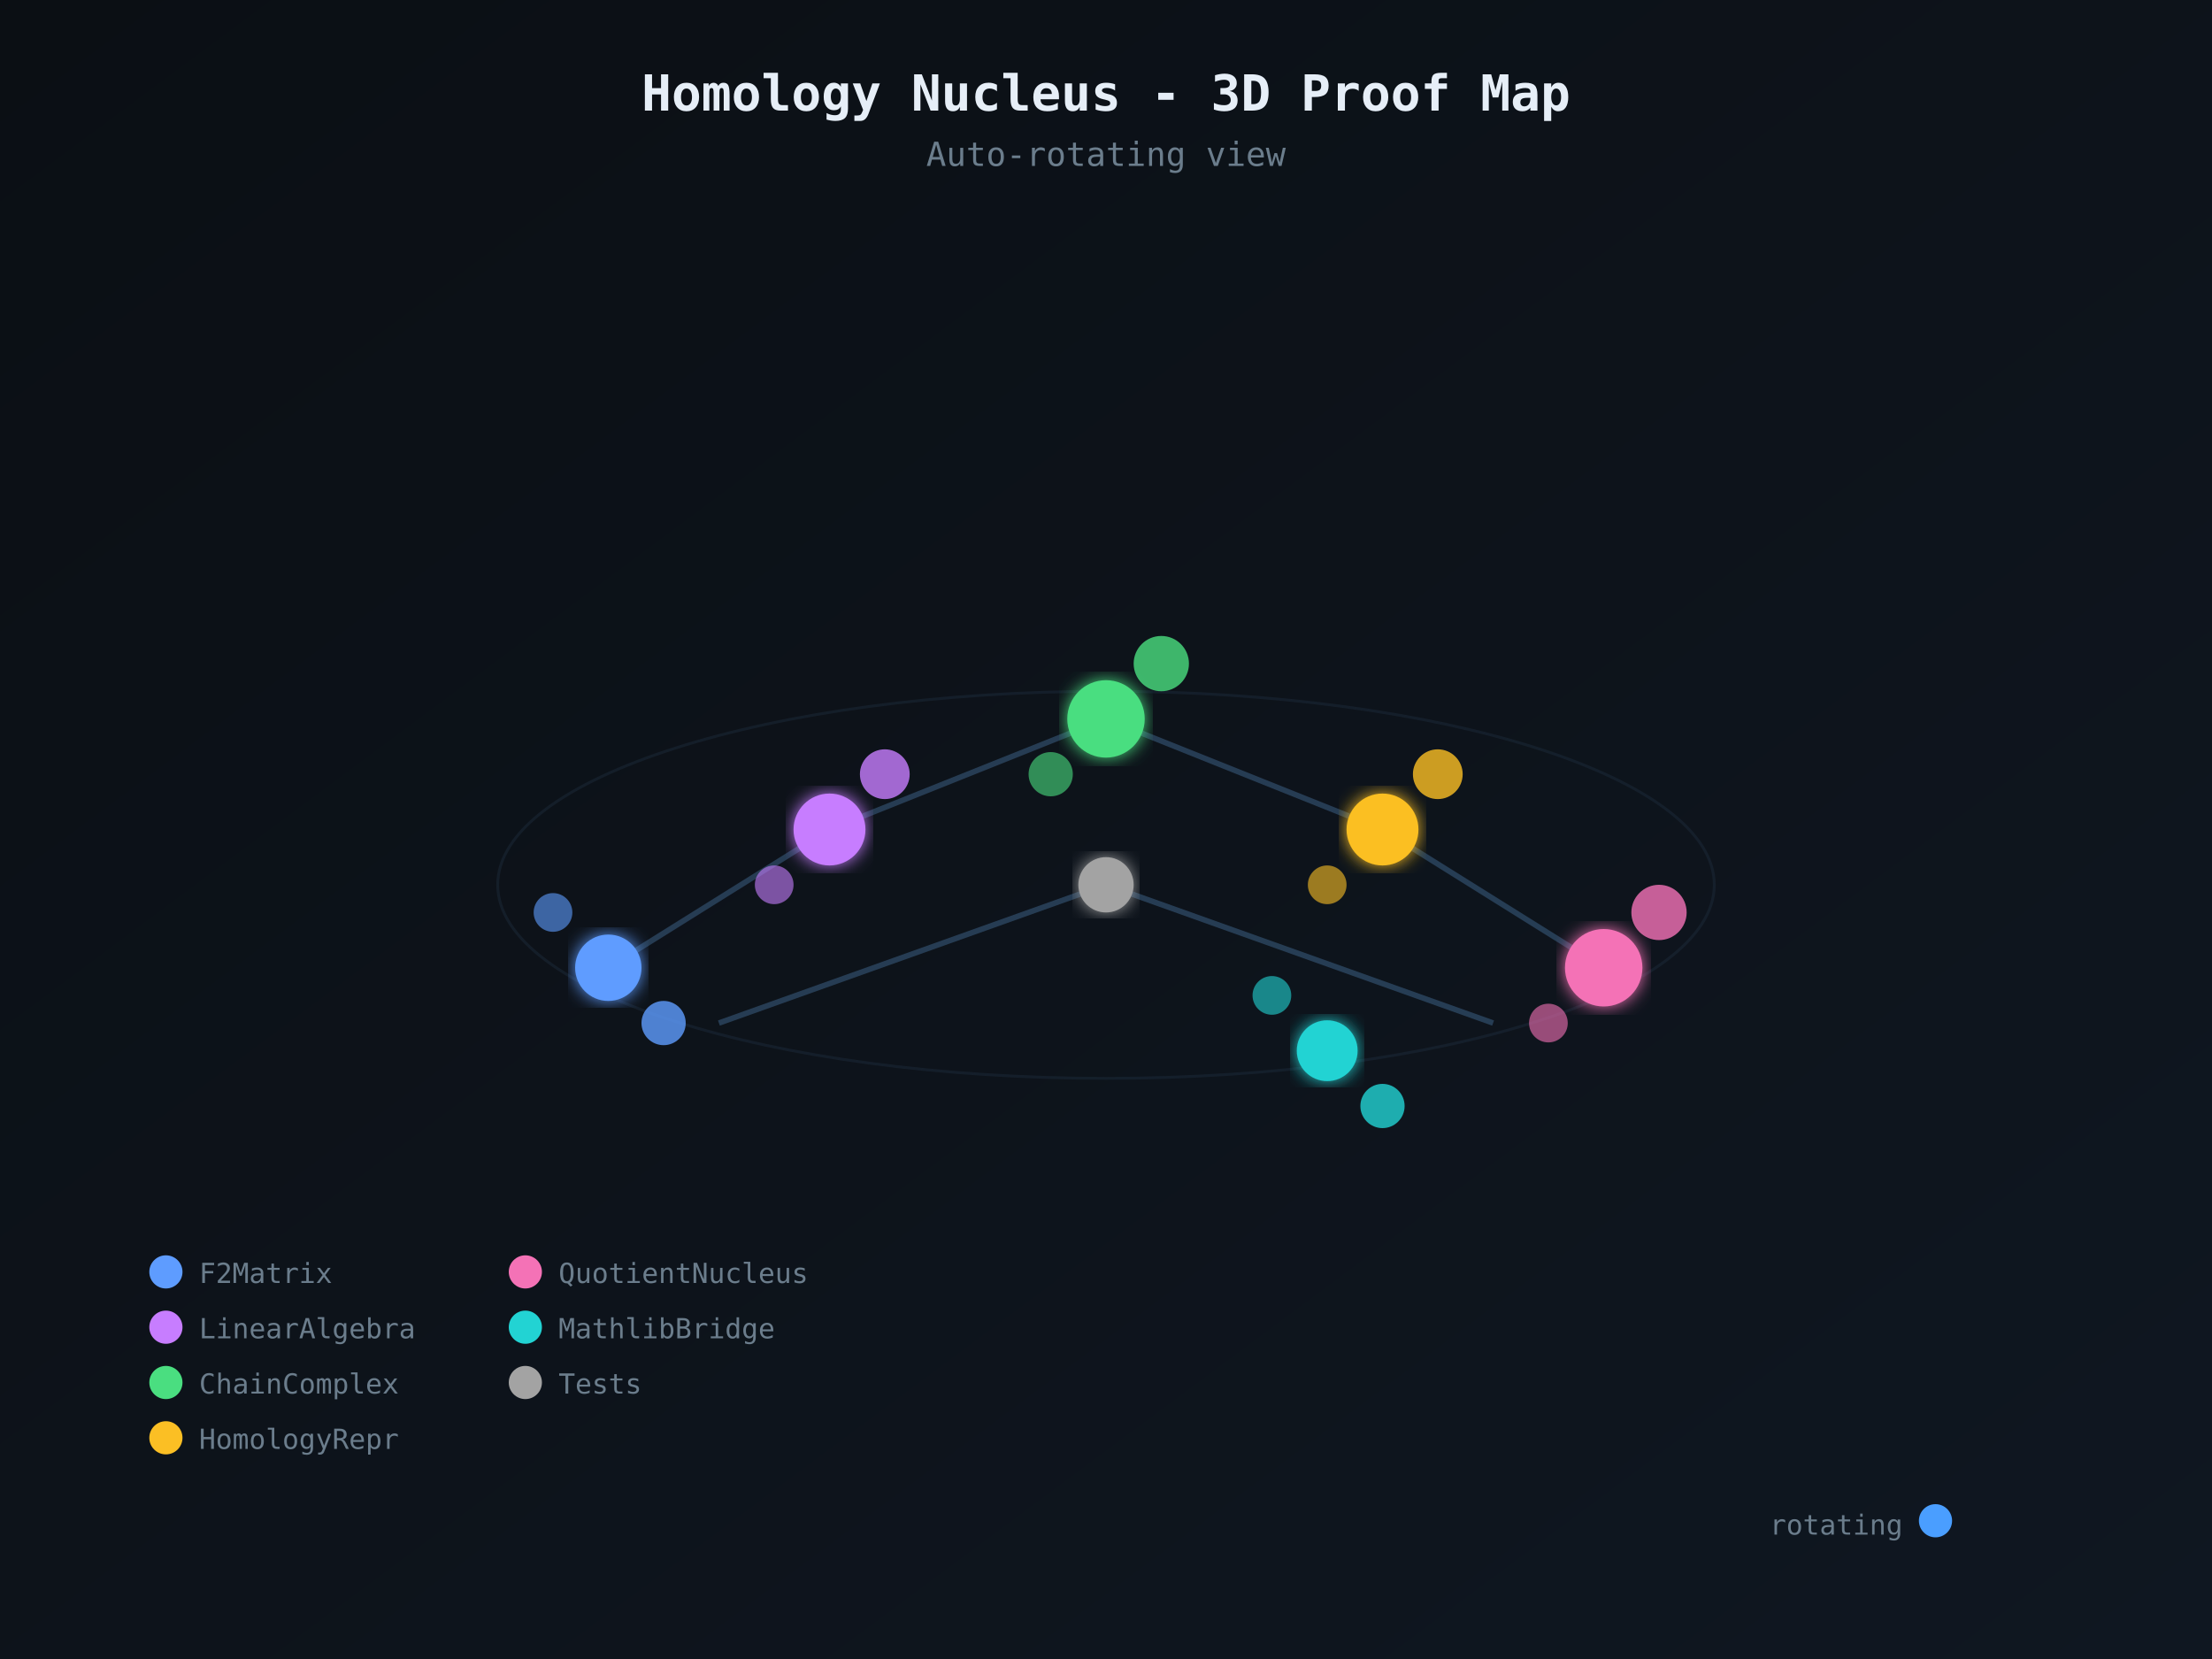
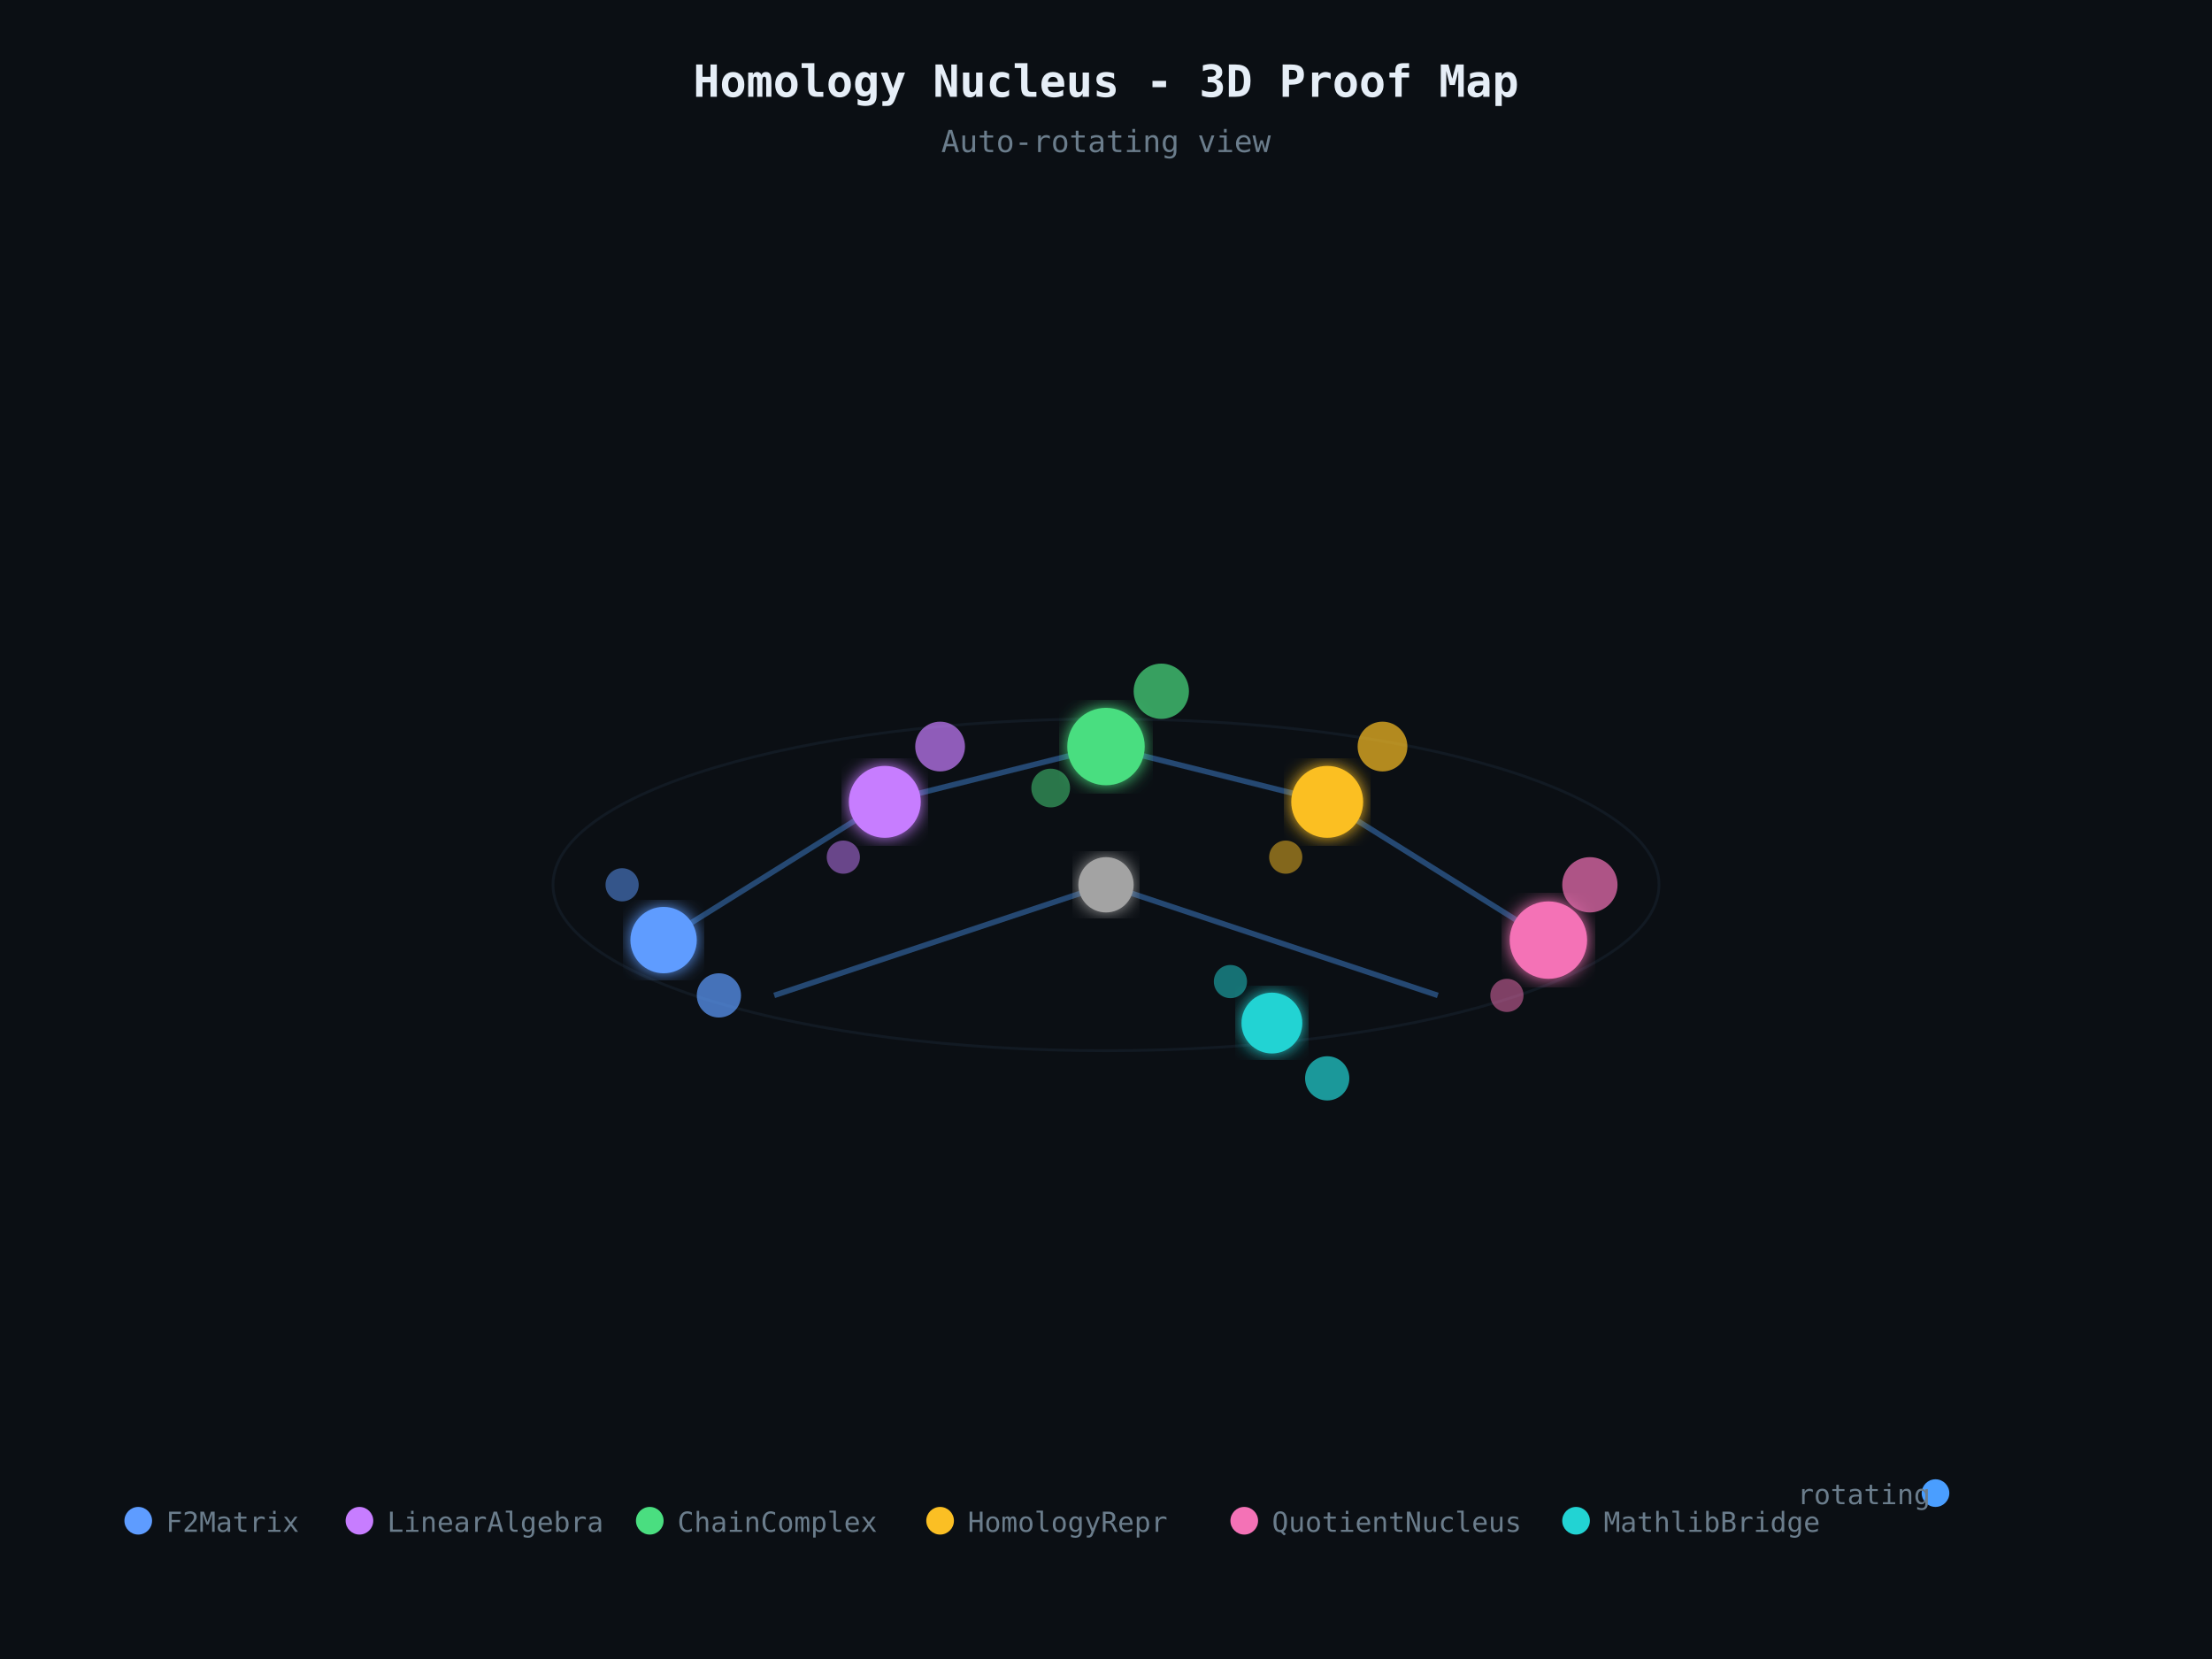
<svg xmlns="http://www.w3.org/2000/svg" viewBox="0 0 800 600">
  <defs>
-     <linearGradient id="bgAnim" x1="0%" y1="0%" x2="100%" y2="100%">
-       <stop offset="0%" style="stop-color:#0b0f14" />
-       <stop offset="100%" style="stop-color:#0f1721" />
-     </linearGradient>
-     <filter id="glowAnim">
+     <filter id="glowA">
      <feGaussianBlur stdDeviation="3" result="blur" />
      <feMerge>
        <feMergeNode in="blur" />
        <feMergeNode in="SourceGraphic" />
      </feMerge>
    </filter>
  </defs>
-   <rect width="800" height="600" fill="url(#bgAnim)" />
-   <text x="400" y="40" text-anchor="middle" fill="#e6eef7" font-family="monospace" font-size="18" font-weight="600">Homology Nucleus - 3D Proof Map</text>
-   <text x="400" y="60" text-anchor="middle" fill="#6b7d8c" font-family="monospace" font-size="12">Auto-rotating view</text>
+   <rect width="800" height="600" fill="#0b0f14" />
+   <text x="400" y="35" text-anchor="middle" fill="#e6eef7" font-family="monospace" font-size="16" font-weight="600">Homology Nucleus - 3D Proof Map</text>
+   <text x="400" y="55" text-anchor="middle" fill="#6b7d8c" font-family="monospace" font-size="11">Auto-rotating view</text>
  <g transform="translate(400, 320)">
-     <ellipse cx="0" cy="0" rx="220" ry="70" fill="none" stroke="#1c2a3a" stroke-width="1" opacity="0.5">
+     <ellipse cx="0" cy="0" rx="200" ry="60" fill="none" stroke="#1c2a3a" stroke-width="1" opacity="0.4">
      <animateTransform attributeName="transform" type="rotate" from="0" to="360" dur="20s" repeatCount="indefinite" />
    </ellipse>
-     <g stroke="#4a7aa8" stroke-width="2" opacity="0.4">
-       <animateTransform attributeName="transform" type="rotate" from="0" to="360" dur="15s" repeatCount="indefinite" />
-       <line x1="-180" y1="30" x2="-100" y2="-20" />
-       <line x1="-100" y1="-20" x2="0" y2="-60" />
-       <line x1="0" y1="-60" x2="100" y2="-20" />
-       <line x1="100" y1="-20" x2="180" y2="30" />
-       <line x1="-140" y1="50" x2="0" y2="0" />
-       <line x1="0" y1="0" x2="140" y2="50" />
+     <g stroke="#4a9eff" stroke-width="2" opacity="0.4">
+       <animateTransform attributeName="transform" type="rotate" from="0" to="360" dur="12s" repeatCount="indefinite" />
+       <line x1="-160" y1="20" x2="-80" y2="-30" />
+       <line x1="-80" y1="-30" x2="0" y2="-50" />
+       <line x1="0" y1="-50" x2="80" y2="-30" />
+       <line x1="80" y1="-30" x2="160" y2="20" />
+       <line x1="-120" y1="40" x2="0" y2="0" />
+       <line x1="0" y1="0" x2="120" y2="40" />
    </g>
    <g>
-       <animateTransform attributeName="transform" type="rotate" from="0" to="360" dur="15s" repeatCount="indefinite" />
-       <circle cx="-180" cy="30" r="12" fill="#5e9cff" filter="url(#glowAnim)" />
-       <circle cx="-160" cy="50" r="8" fill="#5e9cff" opacity="0.8" />
-       <circle cx="-200" cy="10" r="7" fill="#5e9cff" opacity="0.6" />
+       <animateTransform attributeName="transform" type="rotate" from="0" to="360" dur="12s" repeatCount="indefinite" />
+       <circle cx="-160" cy="20" r="12" fill="#5e9cff" filter="url(#glowA)" />
+       <circle cx="-140" cy="40" r="8" fill="#5e9cff" opacity="0.7" />
+       <circle cx="-175" cy="0" r="6" fill="#5e9cff" opacity="0.5" />
    </g>
    <g>
-       <animateTransform attributeName="transform" type="rotate" from="60" to="420" dur="15s" repeatCount="indefinite" />
-       <circle cx="-100" cy="-20" r="13" fill="#c77dff" filter="url(#glowAnim)" />
-       <circle cx="-80" cy="-40" r="9" fill="#c77dff" opacity="0.8" />
-       <circle cx="-120" cy="0" r="7" fill="#c77dff" opacity="0.6" />
+       <animateTransform attributeName="transform" type="rotate" from="60" to="420" dur="12s" repeatCount="indefinite" />
+       <circle cx="-80" cy="-30" r="13" fill="#c77dff" filter="url(#glowA)" />
+       <circle cx="-60" cy="-50" r="9" fill="#c77dff" opacity="0.7" />
+       <circle cx="-95" cy="-10" r="6" fill="#c77dff" opacity="0.5" />
    </g>
    <g>
-       <animateTransform attributeName="transform" type="rotate" from="120" to="480" dur="15s" repeatCount="indefinite" />
-       <circle cx="0" cy="-60" r="14" fill="#4ade80" filter="url(#glowAnim)" />
-       <circle cx="20" cy="-80" r="10" fill="#4ade80" opacity="0.8" />
-       <circle cx="-20" cy="-40" r="8" fill="#4ade80" opacity="0.6" />
+       <animateTransform attributeName="transform" type="rotate" from="120" to="480" dur="12s" repeatCount="indefinite" />
+       <circle cx="0" cy="-50" r="14" fill="#4ade80" filter="url(#glowA)" />
+       <circle cx="20" cy="-70" r="10" fill="#4ade80" opacity="0.7" />
+       <circle cx="-20" cy="-35" r="7" fill="#4ade80" opacity="0.5" />
    </g>
    <g>
-       <animateTransform attributeName="transform" type="rotate" from="180" to="540" dur="15s" repeatCount="indefinite" />
-       <circle cx="100" cy="-20" r="13" fill="#fbbf24" filter="url(#glowAnim)" />
-       <circle cx="120" cy="-40" r="9" fill="#fbbf24" opacity="0.8" />
-       <circle cx="80" cy="0" r="7" fill="#fbbf24" opacity="0.6" />
+       <animateTransform attributeName="transform" type="rotate" from="180" to="540" dur="12s" repeatCount="indefinite" />
+       <circle cx="80" cy="-30" r="13" fill="#fbbf24" filter="url(#glowA)" />
+       <circle cx="100" cy="-50" r="9" fill="#fbbf24" opacity="0.7" />
+       <circle cx="65" cy="-10" r="6" fill="#fbbf24" opacity="0.5" />
    </g>
    <g>
-       <animateTransform attributeName="transform" type="rotate" from="240" to="600" dur="15s" repeatCount="indefinite" />
-       <circle cx="180" cy="30" r="14" fill="#f472b6" filter="url(#glowAnim)" />
-       <circle cx="200" cy="10" r="10" fill="#f472b6" opacity="0.8" />
-       <circle cx="160" cy="50" r="7" fill="#f472b6" opacity="0.6" />
+       <animateTransform attributeName="transform" type="rotate" from="240" to="600" dur="12s" repeatCount="indefinite" />
+       <circle cx="160" cy="20" r="14" fill="#f472b6" filter="url(#glowA)" />
+       <circle cx="175" cy="0" r="10" fill="#f472b6" opacity="0.7" />
+       <circle cx="145" cy="40" r="6" fill="#f472b6" opacity="0.5" />
    </g>
    <g>
-       <animateTransform attributeName="transform" type="rotate" from="300" to="660" dur="15s" repeatCount="indefinite" />
-       <circle cx="80" cy="60" r="11" fill="#22d3d3" filter="url(#glowAnim)" />
-       <circle cx="100" cy="80" r="8" fill="#22d3d3" opacity="0.8" />
-       <circle cx="60" cy="40" r="7" fill="#22d3d3" opacity="0.6" />
+       <animateTransform attributeName="transform" type="rotate" from="300" to="660" dur="12s" repeatCount="indefinite" />
+       <circle cx="60" cy="50" r="11" fill="#22d3d3" filter="url(#glowA)" />
+       <circle cx="80" cy="70" r="8" fill="#22d3d3" opacity="0.7" />
+       <circle cx="45" cy="35" r="6" fill="#22d3d3" opacity="0.5" />
    </g>
-     <circle cx="0" cy="0" r="10" fill="#a3a3a3" filter="url(#glowAnim)">
+     <circle cx="0" cy="0" r="10" fill="#a3a3a3" filter="url(#glowA)">
      <animate attributeName="r" values="10;12;10" dur="2s" repeatCount="indefinite" />
    </circle>
  </g>
-   <g transform="translate(700, 550)">
-     <circle cx="0" cy="0" r="6" fill="#4a9eff">
+   <g transform="translate(700, 540)">
+     <circle cx="0" cy="0" r="5" fill="#4a9eff">
      <animate attributeName="opacity" values="1;0.3;1" dur="1.5s" repeatCount="indefinite" />
    </circle>
-     <text x="-60" y="5" fill="#6b7d8c" font-family="monospace" font-size="10">rotating</text>
+     <text x="-50" y="4" fill="#6b7d8c" font-family="monospace" font-size="10">rotating</text>
  </g>
-   <g transform="translate(60, 460)">
-     <circle cx="0" cy="0" r="6" fill="#5e9cff" />
-     <text x="12" y="4" fill="#6b7d8c" font-family="monospace" font-size="10">F2Matrix</text>
-     <circle cx="0" cy="20" r="6" fill="#c77dff" />
-     <text x="12" y="24" fill="#6b7d8c" font-family="monospace" font-size="10">LinearAlgebra</text>
-     <circle cx="0" cy="40" r="6" fill="#4ade80" />
-     <text x="12" y="44" fill="#6b7d8c" font-family="monospace" font-size="10">ChainComplex</text>
-     <circle cx="0" cy="60" r="6" fill="#fbbf24" />
-     <text x="12" y="64" fill="#6b7d8c" font-family="monospace" font-size="10">HomologyRepr</text>
-     <circle cx="130" cy="0" r="6" fill="#f472b6" />
-     <text x="142" y="4" fill="#6b7d8c" font-family="monospace" font-size="10">QuotientNucleus</text>
-     <circle cx="130" cy="20" r="6" fill="#22d3d3" />
-     <text x="142" y="24" fill="#6b7d8c" font-family="monospace" font-size="10">MathlibBridge</text>
-     <circle cx="130" cy="40" r="6" fill="#a3a3a3" />
-     <text x="142" y="44" fill="#6b7d8c" font-family="monospace" font-size="10">Tests</text>
+   <g transform="translate(50, 550)" font-family="monospace" font-size="10">
+     <circle cx="0" cy="0" r="5" fill="#5e9cff" />
+     <text x="10" y="4" fill="#6b7d8c">F2Matrix</text>
+     <circle cx="80" cy="0" r="5" fill="#c77dff" />
+     <text x="90" y="4" fill="#6b7d8c">LinearAlgebra</text>
+     <circle cx="185" cy="0" r="5" fill="#4ade80" />
+     <text x="195" y="4" fill="#6b7d8c">ChainComplex</text>
+     <circle cx="290" cy="0" r="5" fill="#fbbf24" />
+     <text x="300" y="4" fill="#6b7d8c">HomologyRepr</text>
+     <circle cx="400" cy="0" r="5" fill="#f472b6" />
+     <text x="410" y="4" fill="#6b7d8c">QuotientNucleus</text>
+     <circle cx="520" cy="0" r="5" fill="#22d3d3" />
+     <text x="530" y="4" fill="#6b7d8c">MathlibBridge</text>
  </g>
</svg>
